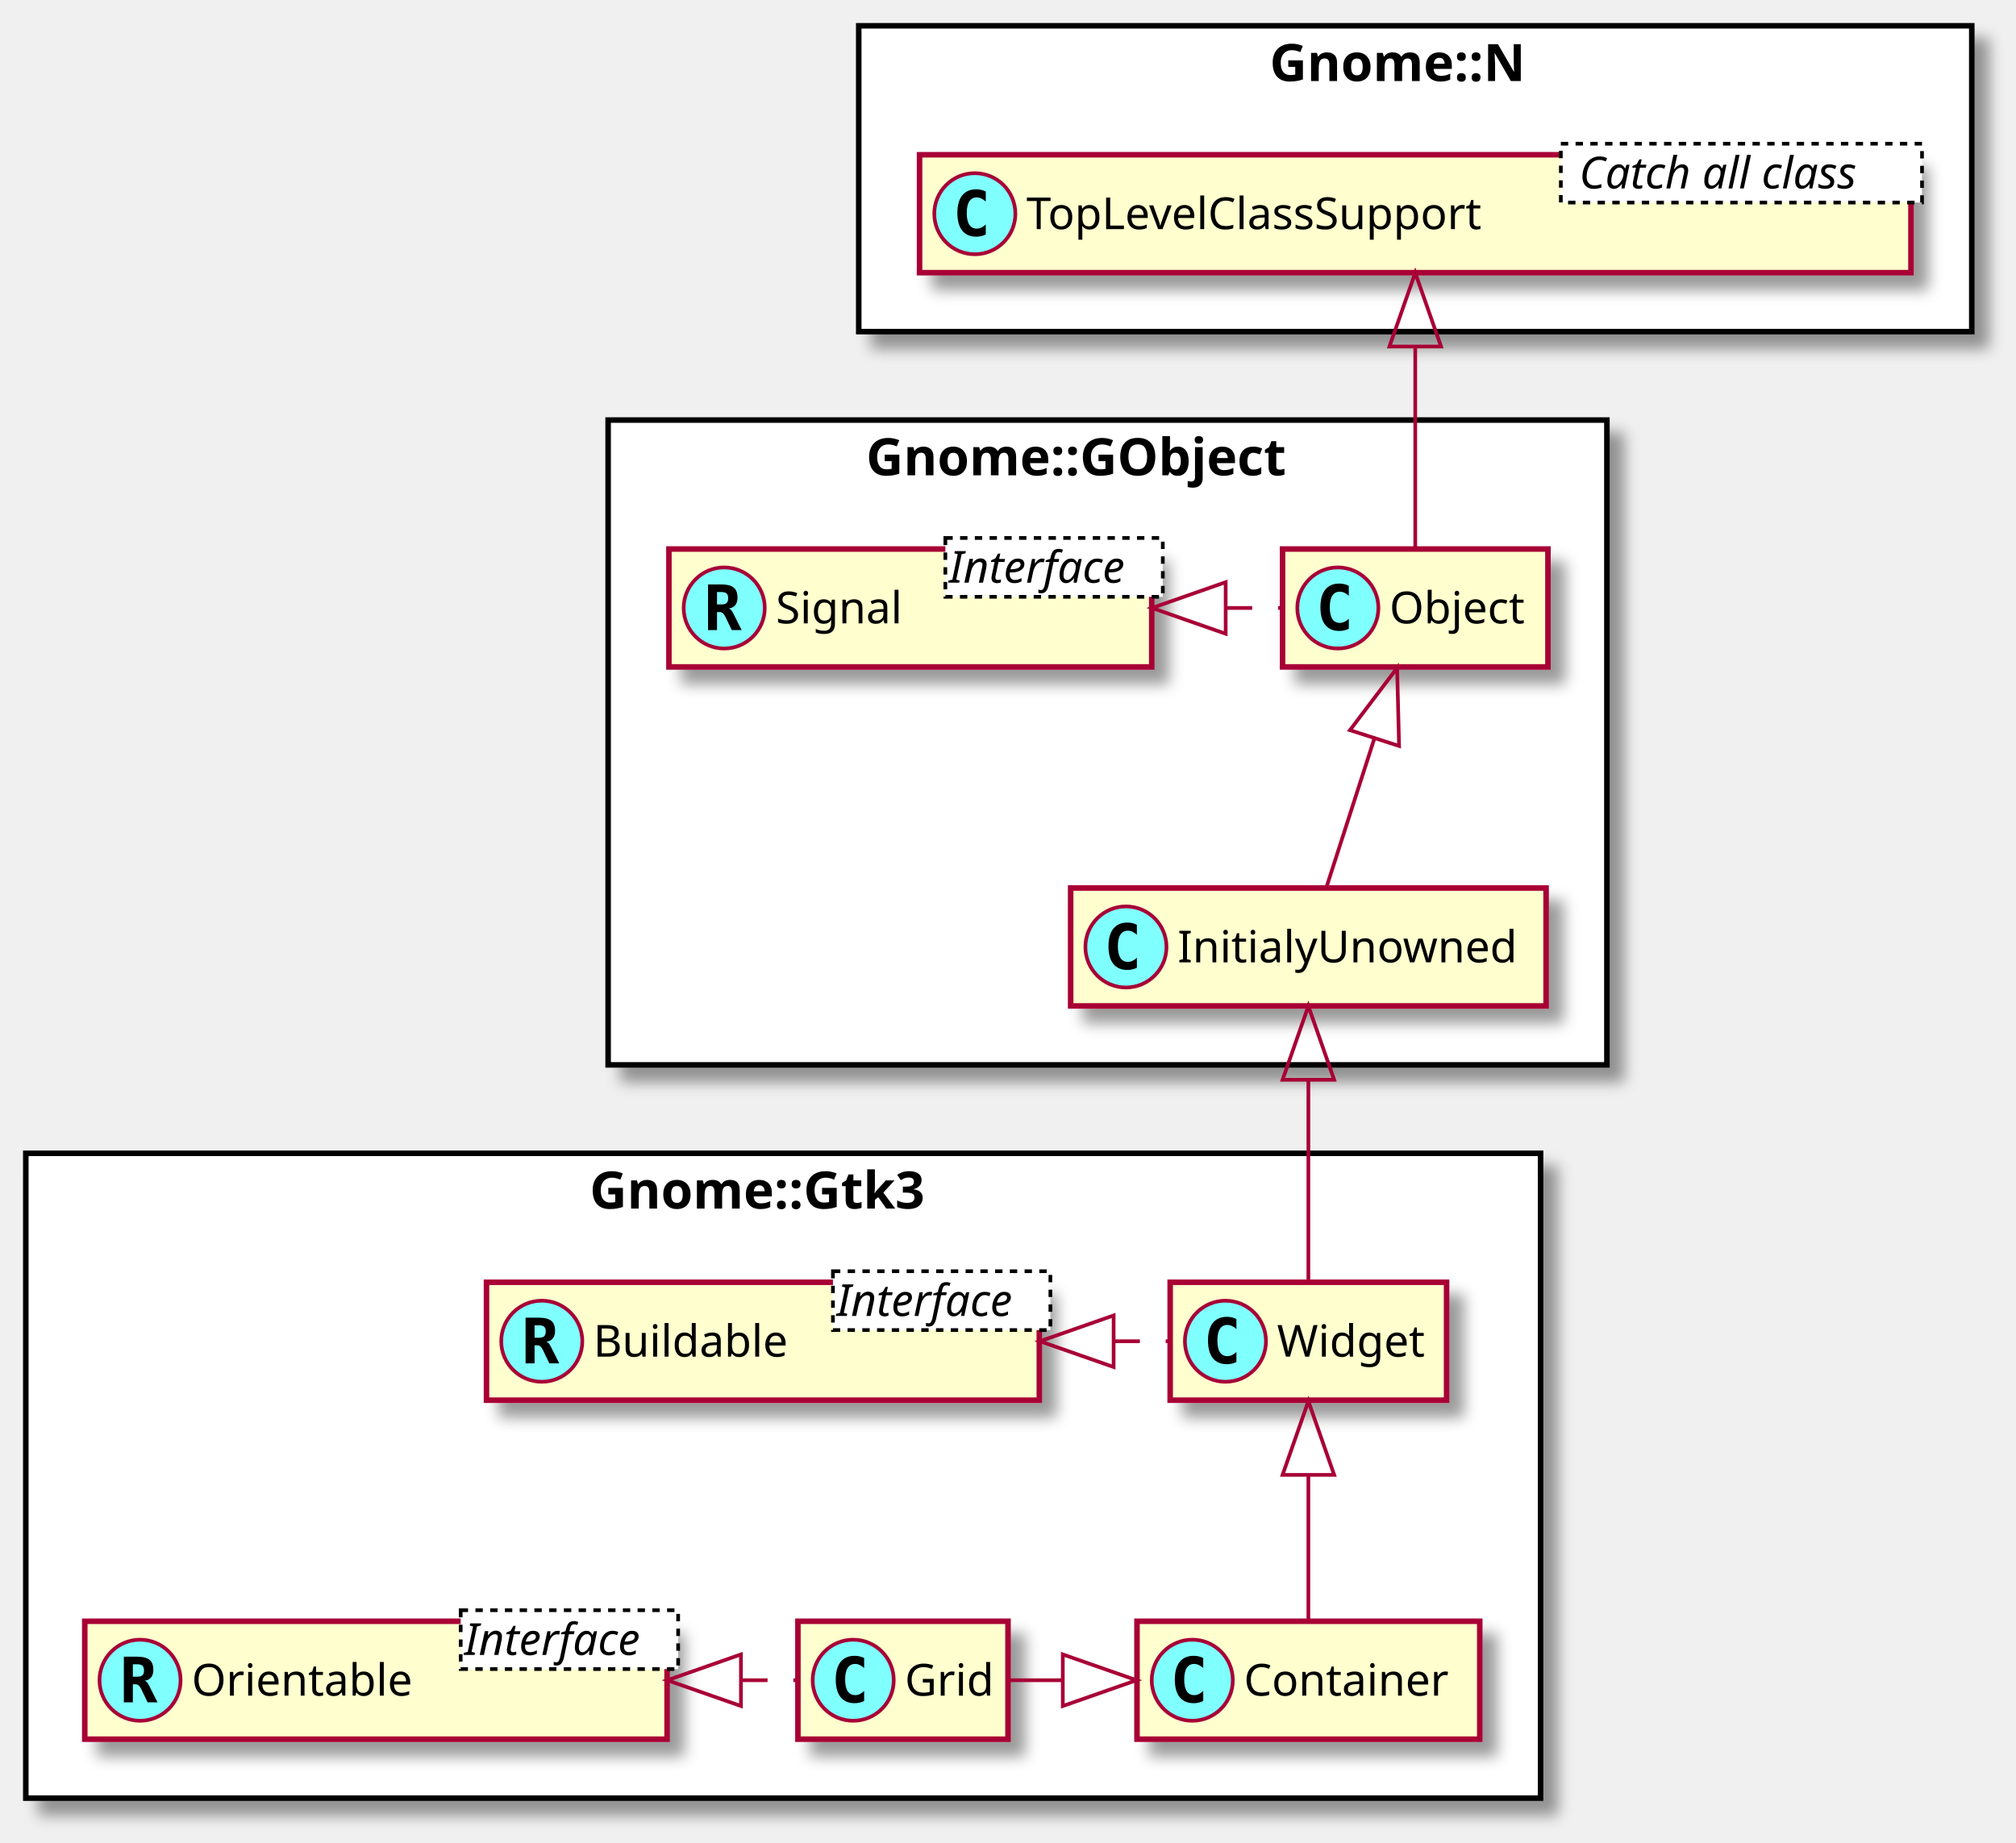
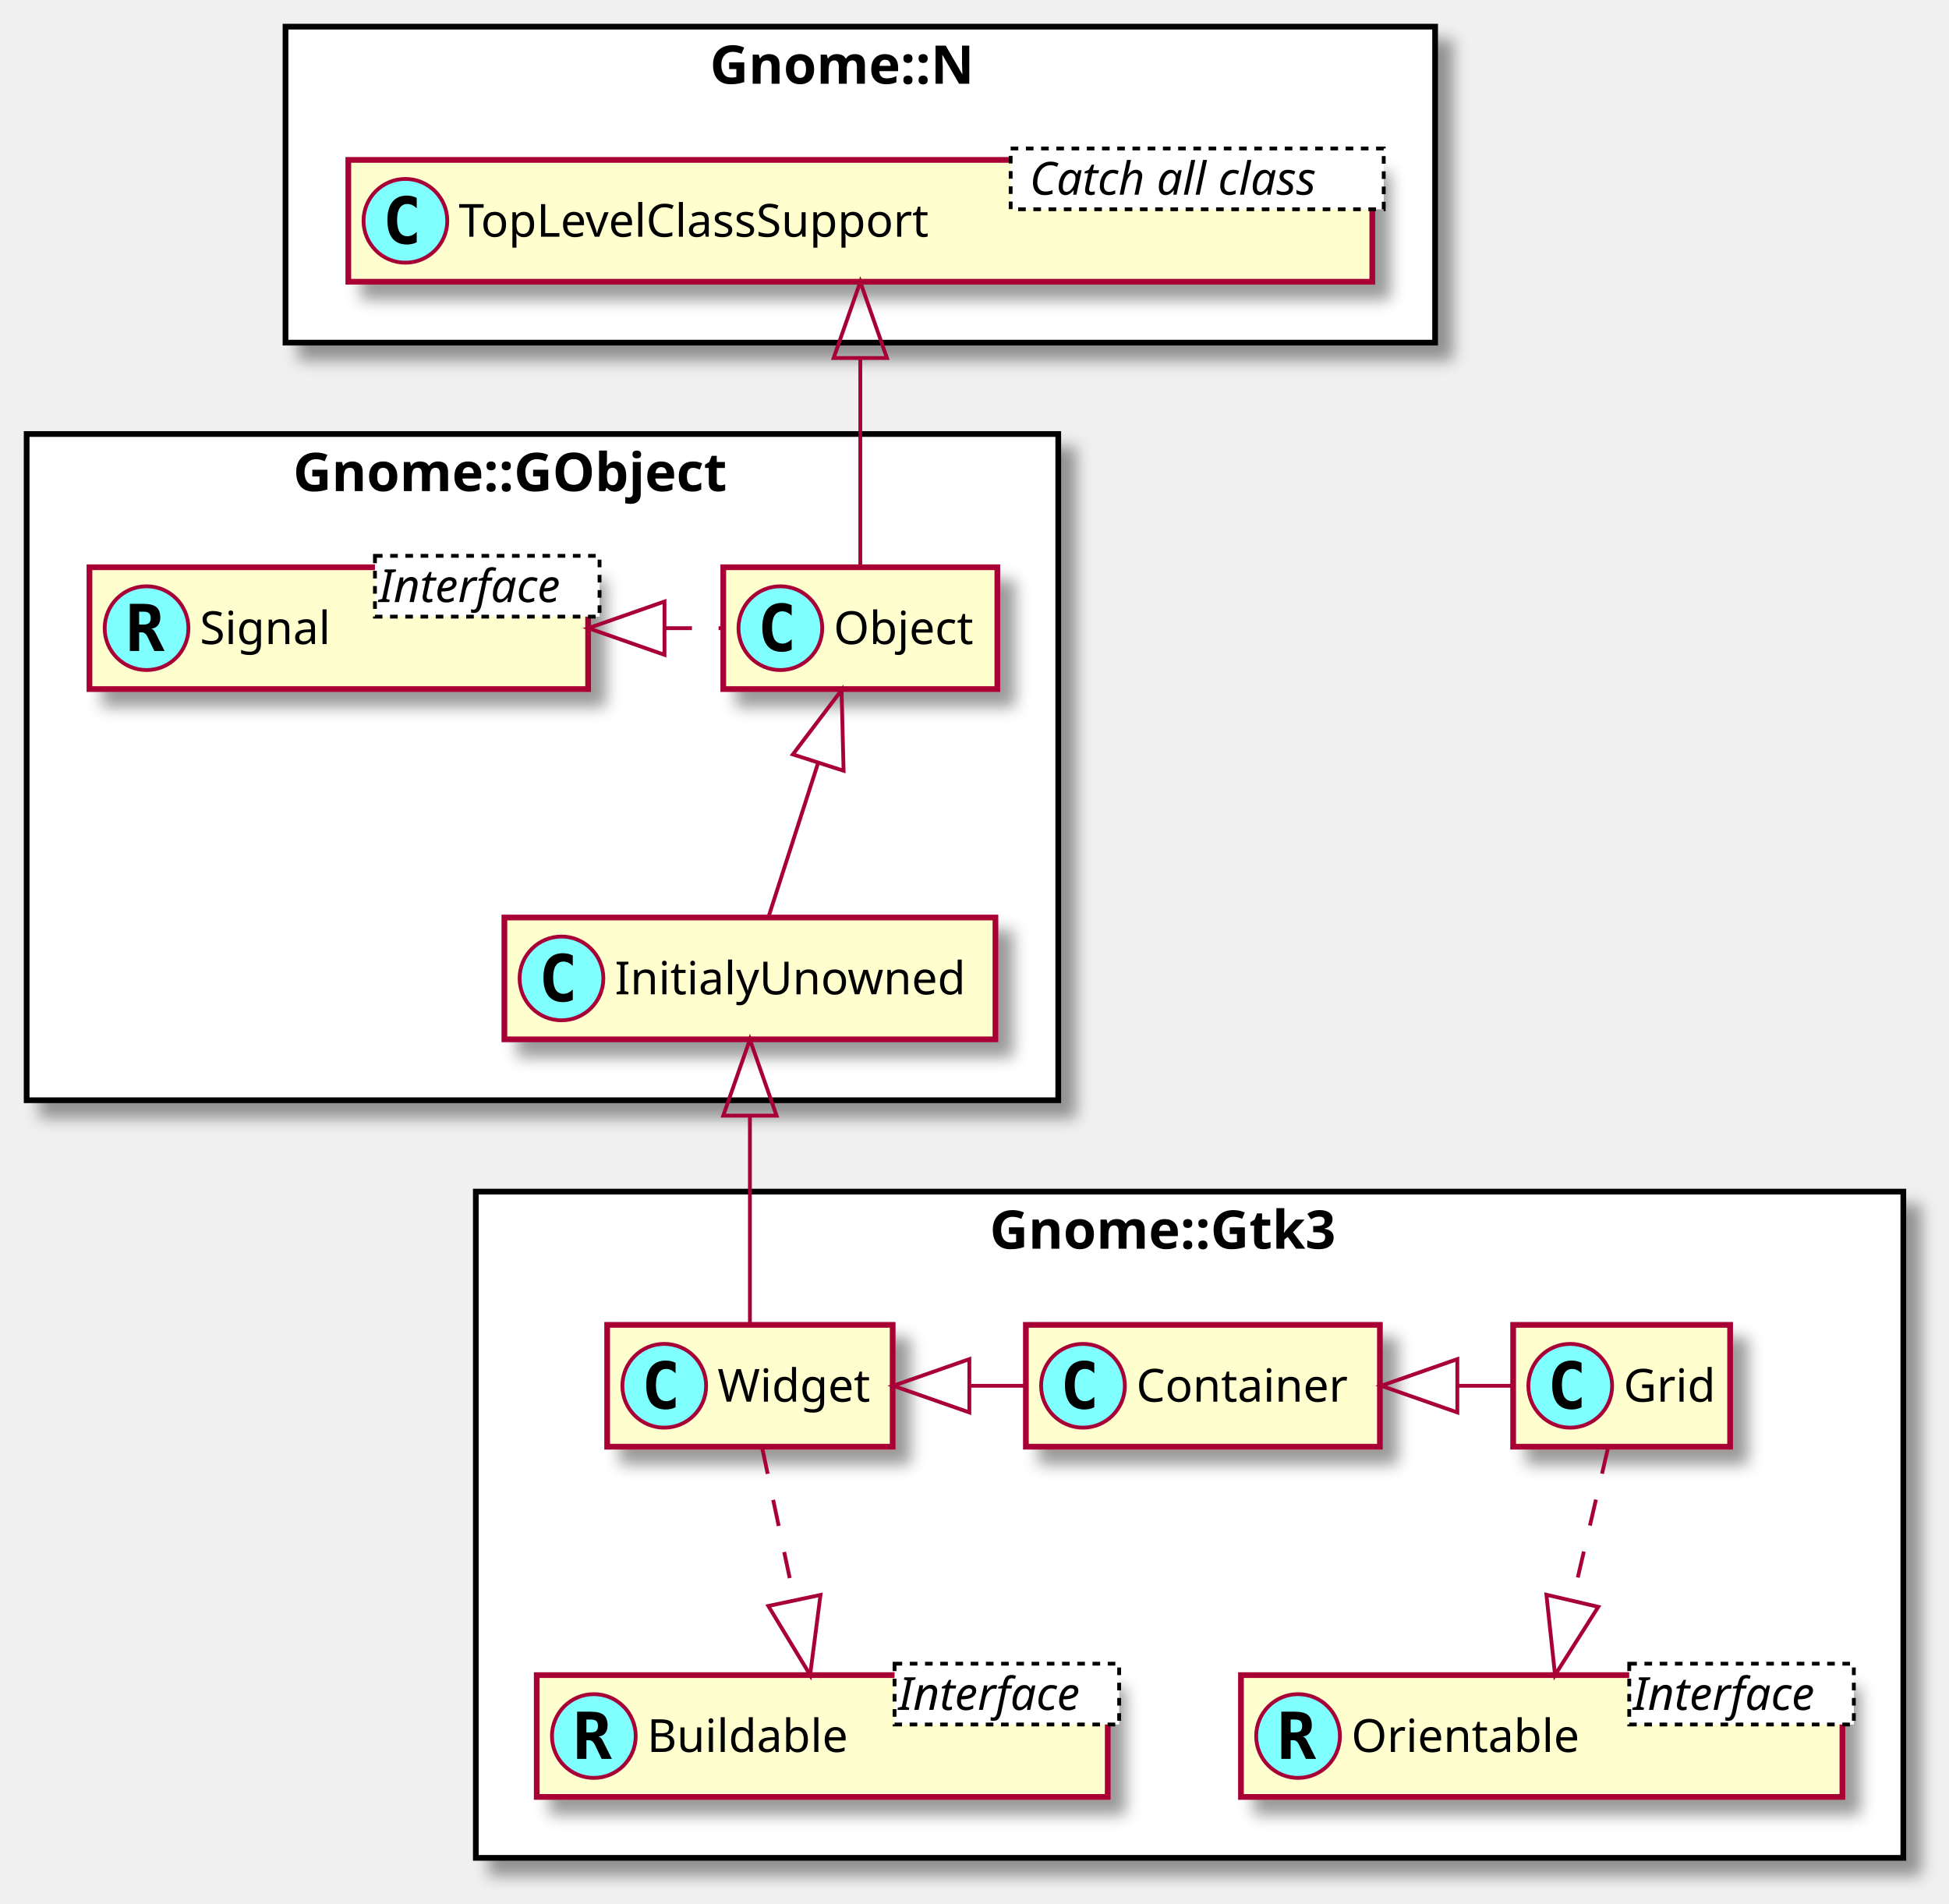
- <svg xmlns="http://www.w3.org/2000/svg" contentScriptType="application/ecmascript" contentStyleType="text/css" height="500px" preserveAspectRatio="none" style="width:547px;height:500px;" version="1.1" viewBox="0 0 547 500" width="547px" zoomAndPan="magnify">
+ <svg xmlns="http://www.w3.org/2000/svg" contentScriptType="application/ecmascript" contentStyleType="text/css" height="500px" preserveAspectRatio="none" style="width:512px;height:500px;" version="1.1" viewBox="0 0 512 500" width="512px" zoomAndPan="magnify">
  <defs>
-     <filter height="300%" id="f1w5m12lcyt4e" width="300%" x="-1" y="-1">
+     <filter height="300%" id="f1a7bsoeicnwpt" width="300%" x="-1" y="-1">
      <feGaussianBlur result="blurOut" stdDeviation="2.0" />
      <feColorMatrix in="blurOut" result="blurOut2" type="matrix" values="0 0 0 0 0 0 0 0 0 0 0 0 0 0 0 0 0 0 .4 0" />
      <feOffset dx="4.0" dy="4.0" in="blurOut2" result="blurOut3" />
      <feBlend in="SourceGraphic" in2="blurOut3" mode="normal" />
    </filter>
  </defs>
  <g>
-     <rect fill="#FFFFFF" filter="url(#f1w5m12lcyt4e)" height="83" style="stroke: #000000; stroke-width: 1.5;" width="302" x="233" y="7" />
-     <text fill="#000000" font-family="sans-serif" font-size="14" font-weight="bold" lengthAdjust="spacingAndGlyphs" textLength="79" x="344.5" y="21.995">Gnome::N</text>
-     <rect fill="#FFFFFF" filter="url(#f1w5m12lcyt4e)" height="175" style="stroke: #000000; stroke-width: 1.5;" width="271" x="165" y="114" />
-     <text fill="#000000" font-family="sans-serif" font-size="14" font-weight="bold" lengthAdjust="spacingAndGlyphs" textLength="131" x="235" y="128.995">Gnome::GObject</text>
-     <rect fill="#FFFFFF" filter="url(#f1w5m12lcyt4e)" height="175" style="stroke: #000000; stroke-width: 1.5;" width="411" x="7" y="313" />
-     <text fill="#000000" font-family="sans-serif" font-size="14" font-weight="bold" lengthAdjust="spacingAndGlyphs" textLength="105" x="160" y="327.995">Gnome::Gtk3</text>
-     <rect codeLine="10" fill="#FEFECE" filter="url(#f1w5m12lcyt4e)" height="32" id="Gnome::N::TopLevelClassSupport" style="stroke: #A80036; stroke-width: 1.5;" width="269" x="249.5" y="42" />
-     <ellipse cx="264.5" cy="58" fill="#80FFFF" rx="11" ry="11" style="stroke: #A80036; stroke-width: 1.0;" />
-     <path d="M267.469,63.641 Q266.891,63.938 266.25,64.078 Q265.609,64.234 264.906,64.234 Q262.406,64.234 261.078,62.594 Q259.766,60.938 259.766,57.812 Q259.766,54.688 261.078,53.031 Q262.406,51.375 264.906,51.375 Q265.609,51.375 266.25,51.531 Q266.906,51.688 267.469,51.984 L267.469,54.703 Q266.844,54.125 266.25,53.859 Q265.656,53.578 265.031,53.578 Q263.688,53.578 263,54.656 Q262.312,55.719 262.312,57.812 Q262.312,59.906 263,60.984 Q263.688,62.047 265.031,62.047 Q265.656,62.047 266.25,61.781 Q266.844,61.5 267.469,60.922 L267.469,63.641 Z " />
-     <text fill="#000000" font-family="sans-serif" font-size="12" lengthAdjust="spacingAndGlyphs" textLength="137" x="278.5" y="62.181">TopLevelClassSupport</text>
-     <rect fill="#FFFFFF" height="15.969" style="stroke: #000000; stroke-width: 1.0; stroke-dasharray: 2.0,2.0;" width="98" x="423.5" y="39" />
-     <text fill="#000000" font-family="sans-serif" font-size="12" font-style="italic" lengthAdjust="spacingAndGlyphs" textLength="88" x="428.5" y="51.139">Catch all class</text>
-     <rect codeLine="13" fill="#FEFECE" filter="url(#f1w5m12lcyt4e)" height="32" id="Gnome::GObject::Signal" style="stroke: #A80036; stroke-width: 1.5;" width="131" x="181.5" y="149" />
-     <ellipse cx="196.5" cy="165" fill="#80FFFF" rx="11" ry="11" style="stroke: #A80036; stroke-width: 1.0;" />
-     <path d="M197.703,165.141 Q198.062,165.219 198.328,165.5 Q198.609,165.766 199,166.547 L201.234,171 L198.547,171 L197.047,167.875 Q196.984,167.734 196.875,167.5 Q196.219,166.109 195.328,166.109 L194.547,166.109 L194.547,171 L192.109,171 L192.109,158.609 L195.641,158.609 Q198.031,158.609 199.062,159.453 Q200.109,160.297 200.109,162.203 Q200.109,163.484 199.484,164.25 Q198.875,165 197.703,165.141 Z M194.547,160.672 L194.547,164.047 L195.703,164.047 Q196.719,164.047 197.141,163.656 Q197.578,163.25 197.578,162.344 Q197.578,161.453 197.141,161.062 Q196.719,160.672 195.703,160.672 L194.547,160.672 Z " />
-     <text fill="#000000" font-family="sans-serif" font-size="12" lengthAdjust="spacingAndGlyphs" textLength="38" x="210.5" y="169.181">Signal</text>
-     <rect fill="#FFFFFF" height="15.969" style="stroke: #000000; stroke-width: 1.0; stroke-dasharray: 2.0,2.0;" width="59" x="256.5" y="146" />
-     <text fill="#000000" font-family="sans-serif" font-size="12" font-style="italic" lengthAdjust="spacingAndGlyphs" textLength="57" x="257.5" y="158.139">Interface</text>
-     <rect fill="#FEFECE" filter="url(#f1w5m12lcyt4e)" height="32" id="Gnome::GObject::Object" style="stroke: #A80036; stroke-width: 1.5;" width="72" x="348" y="149" />
-     <ellipse cx="363" cy="165" fill="#80FFFF" rx="11" ry="11" style="stroke: #A80036; stroke-width: 1.0;" />
-     <path d="M365.969,170.641 Q365.391,170.938 364.75,171.078 Q364.109,171.234 363.406,171.234 Q360.906,171.234 359.578,169.594 Q358.266,167.938 358.266,164.812 Q358.266,161.688 359.578,160.031 Q360.906,158.375 363.406,158.375 Q364.109,158.375 364.75,158.531 Q365.406,158.688 365.969,158.984 L365.969,161.703 Q365.344,161.125 364.75,160.859 Q364.156,160.578 363.531,160.578 Q362.188,160.578 361.5,161.656 Q360.812,162.719 360.812,164.812 Q360.812,166.906 361.5,167.984 Q362.188,169.047 363.531,169.047 Q364.156,169.047 364.75,168.781 Q365.344,168.5 365.969,167.922 L365.969,170.641 Z " />
-     <text fill="#000000" font-family="sans-serif" font-size="12" lengthAdjust="spacingAndGlyphs" textLength="40" x="377" y="169.181">Object</text>
-     <rect fill="#FEFECE" filter="url(#f1w5m12lcyt4e)" height="32" id="Gnome::GObject::InitialyUnowned" style="stroke: #A80036; stroke-width: 1.5;" width="129" x="290.5" y="241" />
-     <ellipse cx="305.5" cy="257" fill="#80FFFF" rx="11" ry="11" style="stroke: #A80036; stroke-width: 1.0;" />
-     <path d="M308.469,262.641 Q307.891,262.938 307.25,263.078 Q306.609,263.234 305.906,263.234 Q303.406,263.234 302.078,261.594 Q300.766,259.938 300.766,256.812 Q300.766,253.688 302.078,252.031 Q303.406,250.375 305.906,250.375 Q306.609,250.375 307.25,250.531 Q307.906,250.688 308.469,250.984 L308.469,253.703 Q307.844,253.125 307.25,252.859 Q306.656,252.578 306.031,252.578 Q304.688,252.578 304,253.656 Q303.312,254.719 303.312,256.812 Q303.312,258.906 304,259.984 Q304.688,261.047 306.031,261.047 Q306.656,261.047 307.25,260.781 Q307.844,260.5 308.469,259.922 L308.469,262.641 Z " />
-     <text fill="#000000" font-family="sans-serif" font-size="12" lengthAdjust="spacingAndGlyphs" textLength="97" x="319.5" y="261.181">InitialyUnowned</text>
-     <rect codeLine="16" fill="#FEFECE" filter="url(#f1w5m12lcyt4e)" height="32" id="Gnome::Gtk3::Buildable" style="stroke: #A80036; stroke-width: 1.5;" width="150" x="132" y="348" />
-     <ellipse cx="147" cy="364" fill="#80FFFF" rx="11" ry="11" style="stroke: #A80036; stroke-width: 1.0;" />
-     <path d="M148.203,364.141 Q148.562,364.219 148.828,364.5 Q149.109,364.766 149.5,365.547 L151.734,370 L149.047,370 L147.547,366.875 Q147.484,366.734 147.375,366.5 Q146.719,365.109 145.828,365.109 L145.047,365.109 L145.047,370 L142.609,370 L142.609,357.609 L146.141,357.609 Q148.531,357.609 149.562,358.453 Q150.609,359.297 150.609,361.203 Q150.609,362.484 149.984,363.25 Q149.375,364 148.203,364.141 Z M145.047,359.672 L145.047,363.047 L146.203,363.047 Q147.219,363.047 147.641,362.656 Q148.078,362.25 148.078,361.344 Q148.078,360.453 147.641,360.062 Q147.219,359.672 146.203,359.672 L145.047,359.672 Z " />
-     <text fill="#000000" font-family="sans-serif" font-size="12" lengthAdjust="spacingAndGlyphs" textLength="57" x="161" y="368.181">Buildable</text>
-     <rect fill="#FFFFFF" height="15.969" style="stroke: #000000; stroke-width: 1.0; stroke-dasharray: 2.0,2.0;" width="59" x="226" y="345" />
-     <text fill="#000000" font-family="sans-serif" font-size="12" font-style="italic" lengthAdjust="spacingAndGlyphs" textLength="57" x="227" y="357.139">Interface</text>
-     <rect codeLine="19" fill="#FEFECE" filter="url(#f1w5m12lcyt4e)" height="32" id="Gnome::Gtk3::Orientable" style="stroke: #A80036; stroke-width: 1.5;" width="158" x="23" y="440" />
-     <ellipse cx="38" cy="456" fill="#80FFFF" rx="11" ry="11" style="stroke: #A80036; stroke-width: 1.0;" />
-     <path d="M39.203,456.141 Q39.562,456.219 39.828,456.5 Q40.109,456.766 40.5,457.547 L42.734,462 L40.047,462 L38.547,458.875 Q38.484,458.734 38.375,458.5 Q37.719,457.109 36.828,457.109 L36.047,457.109 L36.047,462 L33.609,462 L33.609,449.609 L37.141,449.609 Q39.531,449.609 40.562,450.453 Q41.609,451.297 41.609,453.203 Q41.609,454.484 40.984,455.25 Q40.375,456 39.203,456.141 Z M36.047,451.672 L36.047,455.047 L37.203,455.047 Q38.219,455.047 38.641,454.656 Q39.078,454.25 39.078,453.344 Q39.078,452.453 38.641,452.062 Q38.219,451.672 37.203,451.672 L36.047,451.672 Z " />
-     <text fill="#000000" font-family="sans-serif" font-size="12" lengthAdjust="spacingAndGlyphs" textLength="65" x="52" y="460.181">Orientable</text>
-     <rect fill="#FFFFFF" height="15.969" style="stroke: #000000; stroke-width: 1.0; stroke-dasharray: 2.0,2.0;" width="59" x="125" y="437" />
-     <text fill="#000000" font-family="sans-serif" font-size="12" font-style="italic" lengthAdjust="spacingAndGlyphs" textLength="57" x="126" y="449.139">Interface</text>
-     <rect fill="#FEFECE" filter="url(#f1w5m12lcyt4e)" height="32" id="Gnome::Gtk3::Widget" style="stroke: #A80036; stroke-width: 1.5;" width="75" x="317.5" y="348" />
-     <ellipse cx="332.5" cy="364" fill="#80FFFF" rx="11" ry="11" style="stroke: #A80036; stroke-width: 1.0;" />
-     <path d="M335.469,369.641 Q334.891,369.938 334.25,370.078 Q333.609,370.234 332.906,370.234 Q330.406,370.234 329.078,368.594 Q327.766,366.938 327.766,363.812 Q327.766,360.688 329.078,359.031 Q330.406,357.375 332.906,357.375 Q333.609,357.375 334.25,357.531 Q334.906,357.688 335.469,357.984 L335.469,360.703 Q334.844,360.125 334.25,359.859 Q333.656,359.578 333.031,359.578 Q331.688,359.578 331,360.656 Q330.312,361.719 330.312,363.812 Q330.312,365.906 331,366.984 Q331.688,368.047 333.031,368.047 Q333.656,368.047 334.25,367.781 Q334.844,367.5 335.469,366.922 L335.469,369.641 Z " />
-     <text fill="#000000" font-family="sans-serif" font-size="12" lengthAdjust="spacingAndGlyphs" textLength="43" x="346.5" y="368.181">Widget</text>
-     <rect fill="#FEFECE" filter="url(#f1w5m12lcyt4e)" height="32" id="Gnome::Gtk3::Container" style="stroke: #A80036; stroke-width: 1.5;" width="93" x="308.5" y="440" />
-     <ellipse cx="323.5" cy="456" fill="#80FFFF" rx="11" ry="11" style="stroke: #A80036; stroke-width: 1.0;" />
-     <path d="M326.469,461.641 Q325.891,461.938 325.25,462.078 Q324.609,462.234 323.906,462.234 Q321.406,462.234 320.078,460.594 Q318.766,458.938 318.766,455.812 Q318.766,452.688 320.078,451.031 Q321.406,449.375 323.906,449.375 Q324.609,449.375 325.25,449.531 Q325.906,449.688 326.469,449.984 L326.469,452.703 Q325.844,452.125 325.25,451.859 Q324.656,451.578 324.031,451.578 Q322.688,451.578 322,452.656 Q321.312,453.719 321.312,455.812 Q321.312,457.906 322,458.984 Q322.688,460.047 324.031,460.047 Q324.656,460.047 325.25,459.781 Q325.844,459.5 326.469,458.922 L326.469,461.641 Z " />
-     <text fill="#000000" font-family="sans-serif" font-size="12" lengthAdjust="spacingAndGlyphs" textLength="61" x="337.5" y="460.181">Container</text>
-     <rect fill="#FEFECE" filter="url(#f1w5m12lcyt4e)" height="32" id="Gnome::Gtk3::Grid" style="stroke: #A80036; stroke-width: 1.5;" width="57" x="216.5" y="440" />
-     <ellipse cx="231.5" cy="456" fill="#80FFFF" rx="11" ry="11" style="stroke: #A80036; stroke-width: 1.0;" />
-     <path d="M234.469,461.641 Q233.891,461.938 233.25,462.078 Q232.609,462.234 231.906,462.234 Q229.406,462.234 228.078,460.594 Q226.766,458.938 226.766,455.812 Q226.766,452.688 228.078,451.031 Q229.406,449.375 231.906,449.375 Q232.609,449.375 233.25,449.531 Q233.906,449.688 234.469,449.984 L234.469,452.703 Q233.844,452.125 233.25,451.859 Q232.656,451.578 232.031,451.578 Q230.688,451.578 230,452.656 Q229.312,453.719 229.312,455.812 Q229.312,457.906 230,458.984 Q230.688,460.047 232.031,460.047 Q232.656,460.047 233.25,459.781 Q233.844,459.5 234.469,458.922 L234.469,461.641 Z " />
-     <text fill="#000000" font-family="sans-serif" font-size="12" lengthAdjust="spacingAndGlyphs" textLength="25" x="245.5" y="460.181">Grid</text>
-     <path codeLine="23" d="M384,94.1 C384,112.76 384,134.73 384,148.98 " fill="none" id="Gnome::N::TopLevelClassSupport-backto-Gnome::GObject::Object" style="stroke: #A80036; stroke-width: 1.0;" />
-     <polygon fill="none" points="377,94.04,384,74.04,391,94.04,377,94.04" style="stroke: #A80036; stroke-width: 1.0;" />
-     <path codeLine="24" d="M355,293.1 C355,311.76 355,333.73 355,347.98 " fill="none" id="Gnome::GObject::InitialyUnowned-backto-Gnome::Gtk3::Widget" style="stroke: #A80036; stroke-width: 1.0;" />
-     <polygon fill="none" points="348,293.04,355,273.04,362,293.04,348,293.04" style="stroke: #A80036; stroke-width: 1.0;" />
-     <path codeLine="25" d="M372.84,200.63 C368.34,214.59 363.39,229.96 359.85,240.96 " fill="none" id="Gnome::GObject::Object-backto-Gnome::GObject::InitialyUnowned" style="stroke: #A80036; stroke-width: 1.0;" />
-     <polygon fill="none" points="366.28,198.16,379.08,181.27,379.61,202.45,366.28,198.16" style="stroke: #A80036; stroke-width: 1.0;" />
-     <path codeLine="26" d="M332.77,165 C337.85,165 342.92,165 348,165 " fill="none" id="Gnome::GObject::Signal-backto-Gnome::GObject::Object" style="stroke: #A80036; stroke-width: 1.0; stroke-dasharray: 7.0,7.0;" />
-     <polygon fill="none" points="332.56,172,312.56,165,332.56,158,332.56,172" style="stroke: #A80036; stroke-width: 1.0;" />
-     <path codeLine="28" d="M302.28,364 C307.33,364 312.39,364 317.44,364 " fill="none" id="Gnome::Gtk3::Buildable-backto-Gnome::Gtk3::Widget" style="stroke: #A80036; stroke-width: 1.0; stroke-dasharray: 7.0,7.0;" />
-     <polygon fill="none" points="302.16,371,282.16,364,302.16,357,302.16,371" style="stroke: #A80036; stroke-width: 1.0;" />
-     <path codeLine="29" d="M355,400.61 C355,414.31 355,429.22 355,439.96 " fill="none" id="Gnome::Gtk3::Widget-backto-Gnome::Gtk3::Container" style="stroke: #A80036; stroke-width: 1.0;" />
-     <polygon fill="none" points="348,400.27,355,380.27,362,400.27,348,400.27" style="stroke: #A80036; stroke-width: 1.0;" />
-     <path codeLine="30" d="M273.79,456 C278.56,456 283.33,456 288.11,456 " fill="none" id="Gnome::Gtk3::Grid-to-Gnome::Gtk3::Container" style="stroke: #A80036; stroke-width: 1.0;" />
-     <polygon fill="none" points="288.37,449,308.37,456,288.37,463,288.37,449" style="stroke: #A80036; stroke-width: 1.0;" />
-     <path codeLine="31" d="M201.26,456 C206.18,456 211.1,456 216.02,456 " fill="none" id="Gnome::Gtk3::Orientable-backto-Gnome::Gtk3::Grid" style="stroke: #A80036; stroke-width: 1.0; stroke-dasharray: 7.0,7.0;" />
-     <polygon fill="none" points="201.04,463,181.04,456,201.04,449,201.04,463" style="stroke: #A80036; stroke-width: 1.0;" />
+     <rect fill="#FFFFFF" filter="url(#f1a7bsoeicnwpt)" height="83" style="stroke: #000000; stroke-width: 1.5;" width="302" x="75" y="7" />
+     <text fill="#000000" font-family="sans-serif" font-size="14" font-weight="bold" lengthAdjust="spacingAndGlyphs" textLength="79" x="186.5" y="21.995">Gnome::N</text>
+     <rect fill="#FFFFFF" filter="url(#f1a7bsoeicnwpt)" height="175" style="stroke: #000000; stroke-width: 1.5;" width="271" x="7" y="114" />
+     <text fill="#000000" font-family="sans-serif" font-size="14" font-weight="bold" lengthAdjust="spacingAndGlyphs" textLength="131" x="77" y="128.995">Gnome::GObject</text>
+     <rect fill="#FFFFFF" filter="url(#f1a7bsoeicnwpt)" height="175" style="stroke: #000000; stroke-width: 1.5;" width="375" x="125" y="313" />
+     <text fill="#000000" font-family="sans-serif" font-size="14" font-weight="bold" lengthAdjust="spacingAndGlyphs" textLength="105" x="260" y="327.995">Gnome::Gtk3</text>
+     <rect codeLine="10" fill="#FEFECE" filter="url(#f1a7bsoeicnwpt)" height="32" id="Gnome::N::TopLevelClassSupport" style="stroke: #A80036; stroke-width: 1.5;" width="269" x="91.5" y="42" />
+     <ellipse cx="106.5" cy="58" fill="#80FFFF" rx="11" ry="11" style="stroke: #A80036; stroke-width: 1.0;" />
+     <path d="M109.469,63.641 Q108.891,63.938 108.25,64.078 Q107.609,64.234 106.906,64.234 Q104.406,64.234 103.078,62.594 Q101.766,60.938 101.766,57.812 Q101.766,54.688 103.078,53.031 Q104.406,51.375 106.906,51.375 Q107.609,51.375 108.25,51.531 Q108.906,51.688 109.469,51.984 L109.469,54.703 Q108.844,54.125 108.25,53.859 Q107.656,53.578 107.031,53.578 Q105.688,53.578 105,54.656 Q104.312,55.719 104.312,57.812 Q104.312,59.906 105,60.984 Q105.688,62.047 107.031,62.047 Q107.656,62.047 108.25,61.781 Q108.844,61.5 109.469,60.922 L109.469,63.641 Z " />
+     <text fill="#000000" font-family="sans-serif" font-size="12" lengthAdjust="spacingAndGlyphs" textLength="137" x="120.5" y="62.181">TopLevelClassSupport</text>
+     <rect fill="#FFFFFF" height="15.969" style="stroke: #000000; stroke-width: 1.0; stroke-dasharray: 2.0,2.0;" width="98" x="265.5" y="39" />
+     <text fill="#000000" font-family="sans-serif" font-size="12" font-style="italic" lengthAdjust="spacingAndGlyphs" textLength="88" x="270.5" y="51.139">Catch all class</text>
+     <rect codeLine="13" fill="#FEFECE" filter="url(#f1a7bsoeicnwpt)" height="32" id="Gnome::GObject::Signal" style="stroke: #A80036; stroke-width: 1.5;" width="131" x="23.5" y="149" />
+     <ellipse cx="38.5" cy="165" fill="#80FFFF" rx="11" ry="11" style="stroke: #A80036; stroke-width: 1.0;" />
+     <path d="M39.703,165.141 Q40.062,165.219 40.328,165.5 Q40.609,165.766 41,166.547 L43.234,171 L40.547,171 L39.047,167.875 Q38.984,167.734 38.875,167.5 Q38.219,166.109 37.328,166.109 L36.547,166.109 L36.547,171 L34.109,171 L34.109,158.609 L37.641,158.609 Q40.031,158.609 41.062,159.453 Q42.109,160.297 42.109,162.203 Q42.109,163.484 41.484,164.25 Q40.875,165 39.703,165.141 Z M36.547,160.672 L36.547,164.047 L37.703,164.047 Q38.719,164.047 39.141,163.656 Q39.578,163.25 39.578,162.344 Q39.578,161.453 39.141,161.062 Q38.719,160.672 37.703,160.672 L36.547,160.672 Z " />
+     <text fill="#000000" font-family="sans-serif" font-size="12" lengthAdjust="spacingAndGlyphs" textLength="38" x="52.5" y="169.181">Signal</text>
+     <rect fill="#FFFFFF" height="15.969" style="stroke: #000000; stroke-width: 1.0; stroke-dasharray: 2.0,2.0;" width="59" x="98.5" y="146" />
+     <text fill="#000000" font-family="sans-serif" font-size="12" font-style="italic" lengthAdjust="spacingAndGlyphs" textLength="57" x="99.5" y="158.139">Interface</text>
+     <rect fill="#FEFECE" filter="url(#f1a7bsoeicnwpt)" height="32" id="Gnome::GObject::Object" style="stroke: #A80036; stroke-width: 1.5;" width="72" x="190" y="149" />
+     <ellipse cx="205" cy="165" fill="#80FFFF" rx="11" ry="11" style="stroke: #A80036; stroke-width: 1.0;" />
+     <path d="M207.969,170.641 Q207.391,170.938 206.75,171.078 Q206.109,171.234 205.406,171.234 Q202.906,171.234 201.578,169.594 Q200.266,167.938 200.266,164.812 Q200.266,161.688 201.578,160.031 Q202.906,158.375 205.406,158.375 Q206.109,158.375 206.75,158.531 Q207.406,158.688 207.969,158.984 L207.969,161.703 Q207.344,161.125 206.75,160.859 Q206.156,160.578 205.531,160.578 Q204.188,160.578 203.5,161.656 Q202.812,162.719 202.812,164.812 Q202.812,166.906 203.5,167.984 Q204.188,169.047 205.531,169.047 Q206.156,169.047 206.75,168.781 Q207.344,168.5 207.969,167.922 L207.969,170.641 Z " />
+     <text fill="#000000" font-family="sans-serif" font-size="12" lengthAdjust="spacingAndGlyphs" textLength="40" x="219" y="169.181">Object</text>
+     <rect fill="#FEFECE" filter="url(#f1a7bsoeicnwpt)" height="32" id="Gnome::GObject::InitialyUnowned" style="stroke: #A80036; stroke-width: 1.5;" width="129" x="132.5" y="241" />
+     <ellipse cx="147.5" cy="257" fill="#80FFFF" rx="11" ry="11" style="stroke: #A80036; stroke-width: 1.0;" />
+     <path d="M150.469,262.641 Q149.891,262.938 149.25,263.078 Q148.609,263.234 147.906,263.234 Q145.406,263.234 144.078,261.594 Q142.766,259.938 142.766,256.812 Q142.766,253.688 144.078,252.031 Q145.406,250.375 147.906,250.375 Q148.609,250.375 149.25,250.531 Q149.906,250.688 150.469,250.984 L150.469,253.703 Q149.844,253.125 149.25,252.859 Q148.656,252.578 148.031,252.578 Q146.688,252.578 146,253.656 Q145.312,254.719 145.312,256.812 Q145.312,258.906 146,259.984 Q146.688,261.047 148.031,261.047 Q148.656,261.047 149.25,260.781 Q149.844,260.5 150.469,259.922 L150.469,262.641 Z " />
+     <text fill="#000000" font-family="sans-serif" font-size="12" lengthAdjust="spacingAndGlyphs" textLength="97" x="161.5" y="261.181">InitialyUnowned</text>
+     <rect codeLine="16" fill="#FEFECE" filter="url(#f1a7bsoeicnwpt)" height="32" id="Gnome::Gtk3::Buildable" style="stroke: #A80036; stroke-width: 1.5;" width="150" x="141" y="440" />
+     <ellipse cx="156" cy="456" fill="#80FFFF" rx="11" ry="11" style="stroke: #A80036; stroke-width: 1.0;" />
+     <path d="M157.203,456.141 Q157.562,456.219 157.828,456.5 Q158.109,456.766 158.5,457.547 L160.734,462 L158.047,462 L156.547,458.875 Q156.484,458.734 156.375,458.5 Q155.719,457.109 154.828,457.109 L154.047,457.109 L154.047,462 L151.609,462 L151.609,449.609 L155.141,449.609 Q157.531,449.609 158.562,450.453 Q159.609,451.297 159.609,453.203 Q159.609,454.484 158.984,455.25 Q158.375,456 157.203,456.141 Z M154.047,451.672 L154.047,455.047 L155.203,455.047 Q156.219,455.047 156.641,454.656 Q157.078,454.25 157.078,453.344 Q157.078,452.453 156.641,452.062 Q156.219,451.672 155.203,451.672 L154.047,451.672 Z " />
+     <text fill="#000000" font-family="sans-serif" font-size="12" lengthAdjust="spacingAndGlyphs" textLength="57" x="170" y="460.181">Buildable</text>
+     <rect fill="#FFFFFF" height="15.969" style="stroke: #000000; stroke-width: 1.0; stroke-dasharray: 2.0,2.0;" width="59" x="235" y="437" />
+     <text fill="#000000" font-family="sans-serif" font-size="12" font-style="italic" lengthAdjust="spacingAndGlyphs" textLength="57" x="236" y="449.139">Interface</text>
+     <rect codeLine="19" fill="#FEFECE" filter="url(#f1a7bsoeicnwpt)" height="32" id="Gnome::Gtk3::Orientable" style="stroke: #A80036; stroke-width: 1.5;" width="158" x="326" y="440" />
+     <ellipse cx="341" cy="456" fill="#80FFFF" rx="11" ry="11" style="stroke: #A80036; stroke-width: 1.0;" />
+     <path d="M342.203,456.141 Q342.562,456.219 342.828,456.5 Q343.109,456.766 343.5,457.547 L345.734,462 L343.047,462 L341.547,458.875 Q341.484,458.734 341.375,458.5 Q340.719,457.109 339.828,457.109 L339.047,457.109 L339.047,462 L336.609,462 L336.609,449.609 L340.141,449.609 Q342.531,449.609 343.562,450.453 Q344.609,451.297 344.609,453.203 Q344.609,454.484 343.984,455.25 Q343.375,456 342.203,456.141 Z M339.047,451.672 L339.047,455.047 L340.203,455.047 Q341.219,455.047 341.641,454.656 Q342.078,454.25 342.078,453.344 Q342.078,452.453 341.641,452.062 Q341.219,451.672 340.203,451.672 L339.047,451.672 Z " />
+     <text fill="#000000" font-family="sans-serif" font-size="12" lengthAdjust="spacingAndGlyphs" textLength="65" x="355" y="460.181">Orientable</text>
+     <rect fill="#FFFFFF" height="15.969" style="stroke: #000000; stroke-width: 1.0; stroke-dasharray: 2.0,2.0;" width="59" x="428" y="437" />
+     <text fill="#000000" font-family="sans-serif" font-size="12" font-style="italic" lengthAdjust="spacingAndGlyphs" textLength="57" x="429" y="449.139">Interface</text>
+     <rect fill="#FEFECE" filter="url(#f1a7bsoeicnwpt)" height="32" id="Gnome::Gtk3::Widget" style="stroke: #A80036; stroke-width: 1.5;" width="75" x="159.5" y="348" />
+     <ellipse cx="174.5" cy="364" fill="#80FFFF" rx="11" ry="11" style="stroke: #A80036; stroke-width: 1.0;" />
+     <path d="M177.469,369.641 Q176.891,369.938 176.25,370.078 Q175.609,370.234 174.906,370.234 Q172.406,370.234 171.078,368.594 Q169.766,366.938 169.766,363.812 Q169.766,360.688 171.078,359.031 Q172.406,357.375 174.906,357.375 Q175.609,357.375 176.25,357.531 Q176.906,357.688 177.469,357.984 L177.469,360.703 Q176.844,360.125 176.25,359.859 Q175.656,359.578 175.031,359.578 Q173.688,359.578 173,360.656 Q172.312,361.719 172.312,363.812 Q172.312,365.906 173,366.984 Q173.688,368.047 175.031,368.047 Q175.656,368.047 176.25,367.781 Q176.844,367.5 177.469,366.922 L177.469,369.641 Z " />
+     <text fill="#000000" font-family="sans-serif" font-size="12" lengthAdjust="spacingAndGlyphs" textLength="43" x="188.5" y="368.181">Widget</text>
+     <rect fill="#FEFECE" filter="url(#f1a7bsoeicnwpt)" height="32" id="Gnome::Gtk3::Container" style="stroke: #A80036; stroke-width: 1.5;" width="93" x="269.5" y="348" />
+     <ellipse cx="284.5" cy="364" fill="#80FFFF" rx="11" ry="11" style="stroke: #A80036; stroke-width: 1.0;" />
+     <path d="M287.469,369.641 Q286.891,369.938 286.25,370.078 Q285.609,370.234 284.906,370.234 Q282.406,370.234 281.078,368.594 Q279.766,366.938 279.766,363.812 Q279.766,360.688 281.078,359.031 Q282.406,357.375 284.906,357.375 Q285.609,357.375 286.25,357.531 Q286.906,357.688 287.469,357.984 L287.469,360.703 Q286.844,360.125 286.25,359.859 Q285.656,359.578 285.031,359.578 Q283.688,359.578 283,360.656 Q282.312,361.719 282.312,363.812 Q282.312,365.906 283,366.984 Q283.688,368.047 285.031,368.047 Q285.656,368.047 286.25,367.781 Q286.844,367.5 287.469,366.922 L287.469,369.641 Z " />
+     <text fill="#000000" font-family="sans-serif" font-size="12" lengthAdjust="spacingAndGlyphs" textLength="61" x="298.5" y="368.181">Container</text>
+     <rect fill="#FEFECE" filter="url(#f1a7bsoeicnwpt)" height="32" id="Gnome::Gtk3::Grid" style="stroke: #A80036; stroke-width: 1.5;" width="57" x="397.5" y="348" />
+     <ellipse cx="412.5" cy="364" fill="#80FFFF" rx="11" ry="11" style="stroke: #A80036; stroke-width: 1.0;" />
+     <path d="M415.469,369.641 Q414.891,369.938 414.25,370.078 Q413.609,370.234 412.906,370.234 Q410.406,370.234 409.078,368.594 Q407.766,366.938 407.766,363.812 Q407.766,360.688 409.078,359.031 Q410.406,357.375 412.906,357.375 Q413.609,357.375 414.25,357.531 Q414.906,357.688 415.469,357.984 L415.469,360.703 Q414.844,360.125 414.25,359.859 Q413.656,359.578 413.031,359.578 Q411.688,359.578 411,360.656 Q410.312,361.719 410.312,363.812 Q410.312,365.906 411,366.984 Q411.688,368.047 413.031,368.047 Q413.656,368.047 414.25,367.781 Q414.844,367.5 415.469,366.922 L415.469,369.641 Z " />
+     <text fill="#000000" font-family="sans-serif" font-size="12" lengthAdjust="spacingAndGlyphs" textLength="25" x="426.5" y="368.181">Grid</text>
+     <path codeLine="23" d="M226,94.1 C226,112.76 226,134.73 226,148.98 " fill="none" id="Gnome::N::TopLevelClassSupport-backto-Gnome::GObject::Object" style="stroke: #A80036; stroke-width: 1.0;" />
+     <polygon fill="none" points="219,94.04,226,74.04,233,94.04,219,94.04" style="stroke: #A80036; stroke-width: 1.0;" />
+     <path codeLine="24" d="M197,293.1 C197,311.76 197,333.73 197,347.98 " fill="none" id="Gnome::GObject::InitialyUnowned-backto-Gnome::Gtk3::Widget" style="stroke: #A80036; stroke-width: 1.0;" />
+     <polygon fill="none" points="190,293.04,197,273.04,204,293.04,190,293.04" style="stroke: #A80036; stroke-width: 1.0;" />
+     <path codeLine="25" d="M214.84,200.63 C210.34,214.59 205.39,229.96 201.85,240.96 " fill="none" id="Gnome::GObject::Object-backto-Gnome::GObject::InitialyUnowned" style="stroke: #A80036; stroke-width: 1.0;" />
+     <polygon fill="none" points="208.28,198.16,221.08,181.27,221.61,202.45,208.28,198.16" style="stroke: #A80036; stroke-width: 1.0;" />
+     <path codeLine="26" d="M174.77,165 C179.85,165 184.92,165 190,165 " fill="none" id="Gnome::GObject::Signal-backto-Gnome::GObject::Object" style="stroke: #A80036; stroke-width: 1.0; stroke-dasharray: 7.0,7.0;" />
+     <polygon fill="none" points="174.56,172,154.56,165,174.56,158,174.56,172" style="stroke: #A80036; stroke-width: 1.0;" />
+     <path codeLine="28" d="M200.22,380.27 C202.53,391.19 205.73,406.35 208.65,420.17 " fill="none" id="Gnome::Gtk3::Widget-to-Gnome::Gtk3::Buildable" style="stroke: #A80036; stroke-width: 1.0; stroke-dasharray: 7.0,7.0;" />
+     <polygon fill="none" points="215.54,418.94,212.82,439.96,201.84,421.84,215.54,418.94" style="stroke: #A80036; stroke-width: 1.0;" />
+     <path codeLine="29" d="M254.68,364 C259.55,364 264.42,364 269.29,364 " fill="none" id="Gnome::Gtk3::Widget-backto-Gnome::Gtk3::Container" style="stroke: #A80036; stroke-width: 1.0;" />
+     <polygon fill="none" points="254.65,371,234.65,364,254.65,357,254.65,371" style="stroke: #A80036; stroke-width: 1.0;" />
+     <path codeLine="30" d="M383.08,364 C387.84,364 392.61,364 397.38,364 " fill="none" id="Gnome::Gtk3::Container-backto-Gnome::Gtk3::Grid" style="stroke: #A80036; stroke-width: 1.0;" />
+     <polygon fill="none" points="382.84,371,362.84,364,382.84,357,382.84,371" style="stroke: #A80036; stroke-width: 1.0;" />
+     <path codeLine="31" d="M422.44,380.27 C419.89,391.19 416.35,406.35 413.13,420.17 " fill="none" id="Gnome::Gtk3::Grid-to-Gnome::Gtk3::Orientable" style="stroke: #A80036; stroke-width: 1.0; stroke-dasharray: 7.0,7.0;" />
+     <polygon fill="none" points="419.87,422.07,408.51,439.96,406.24,418.89,419.87,422.07" style="stroke: #A80036; stroke-width: 1.0;" />
  </g>
</svg>
